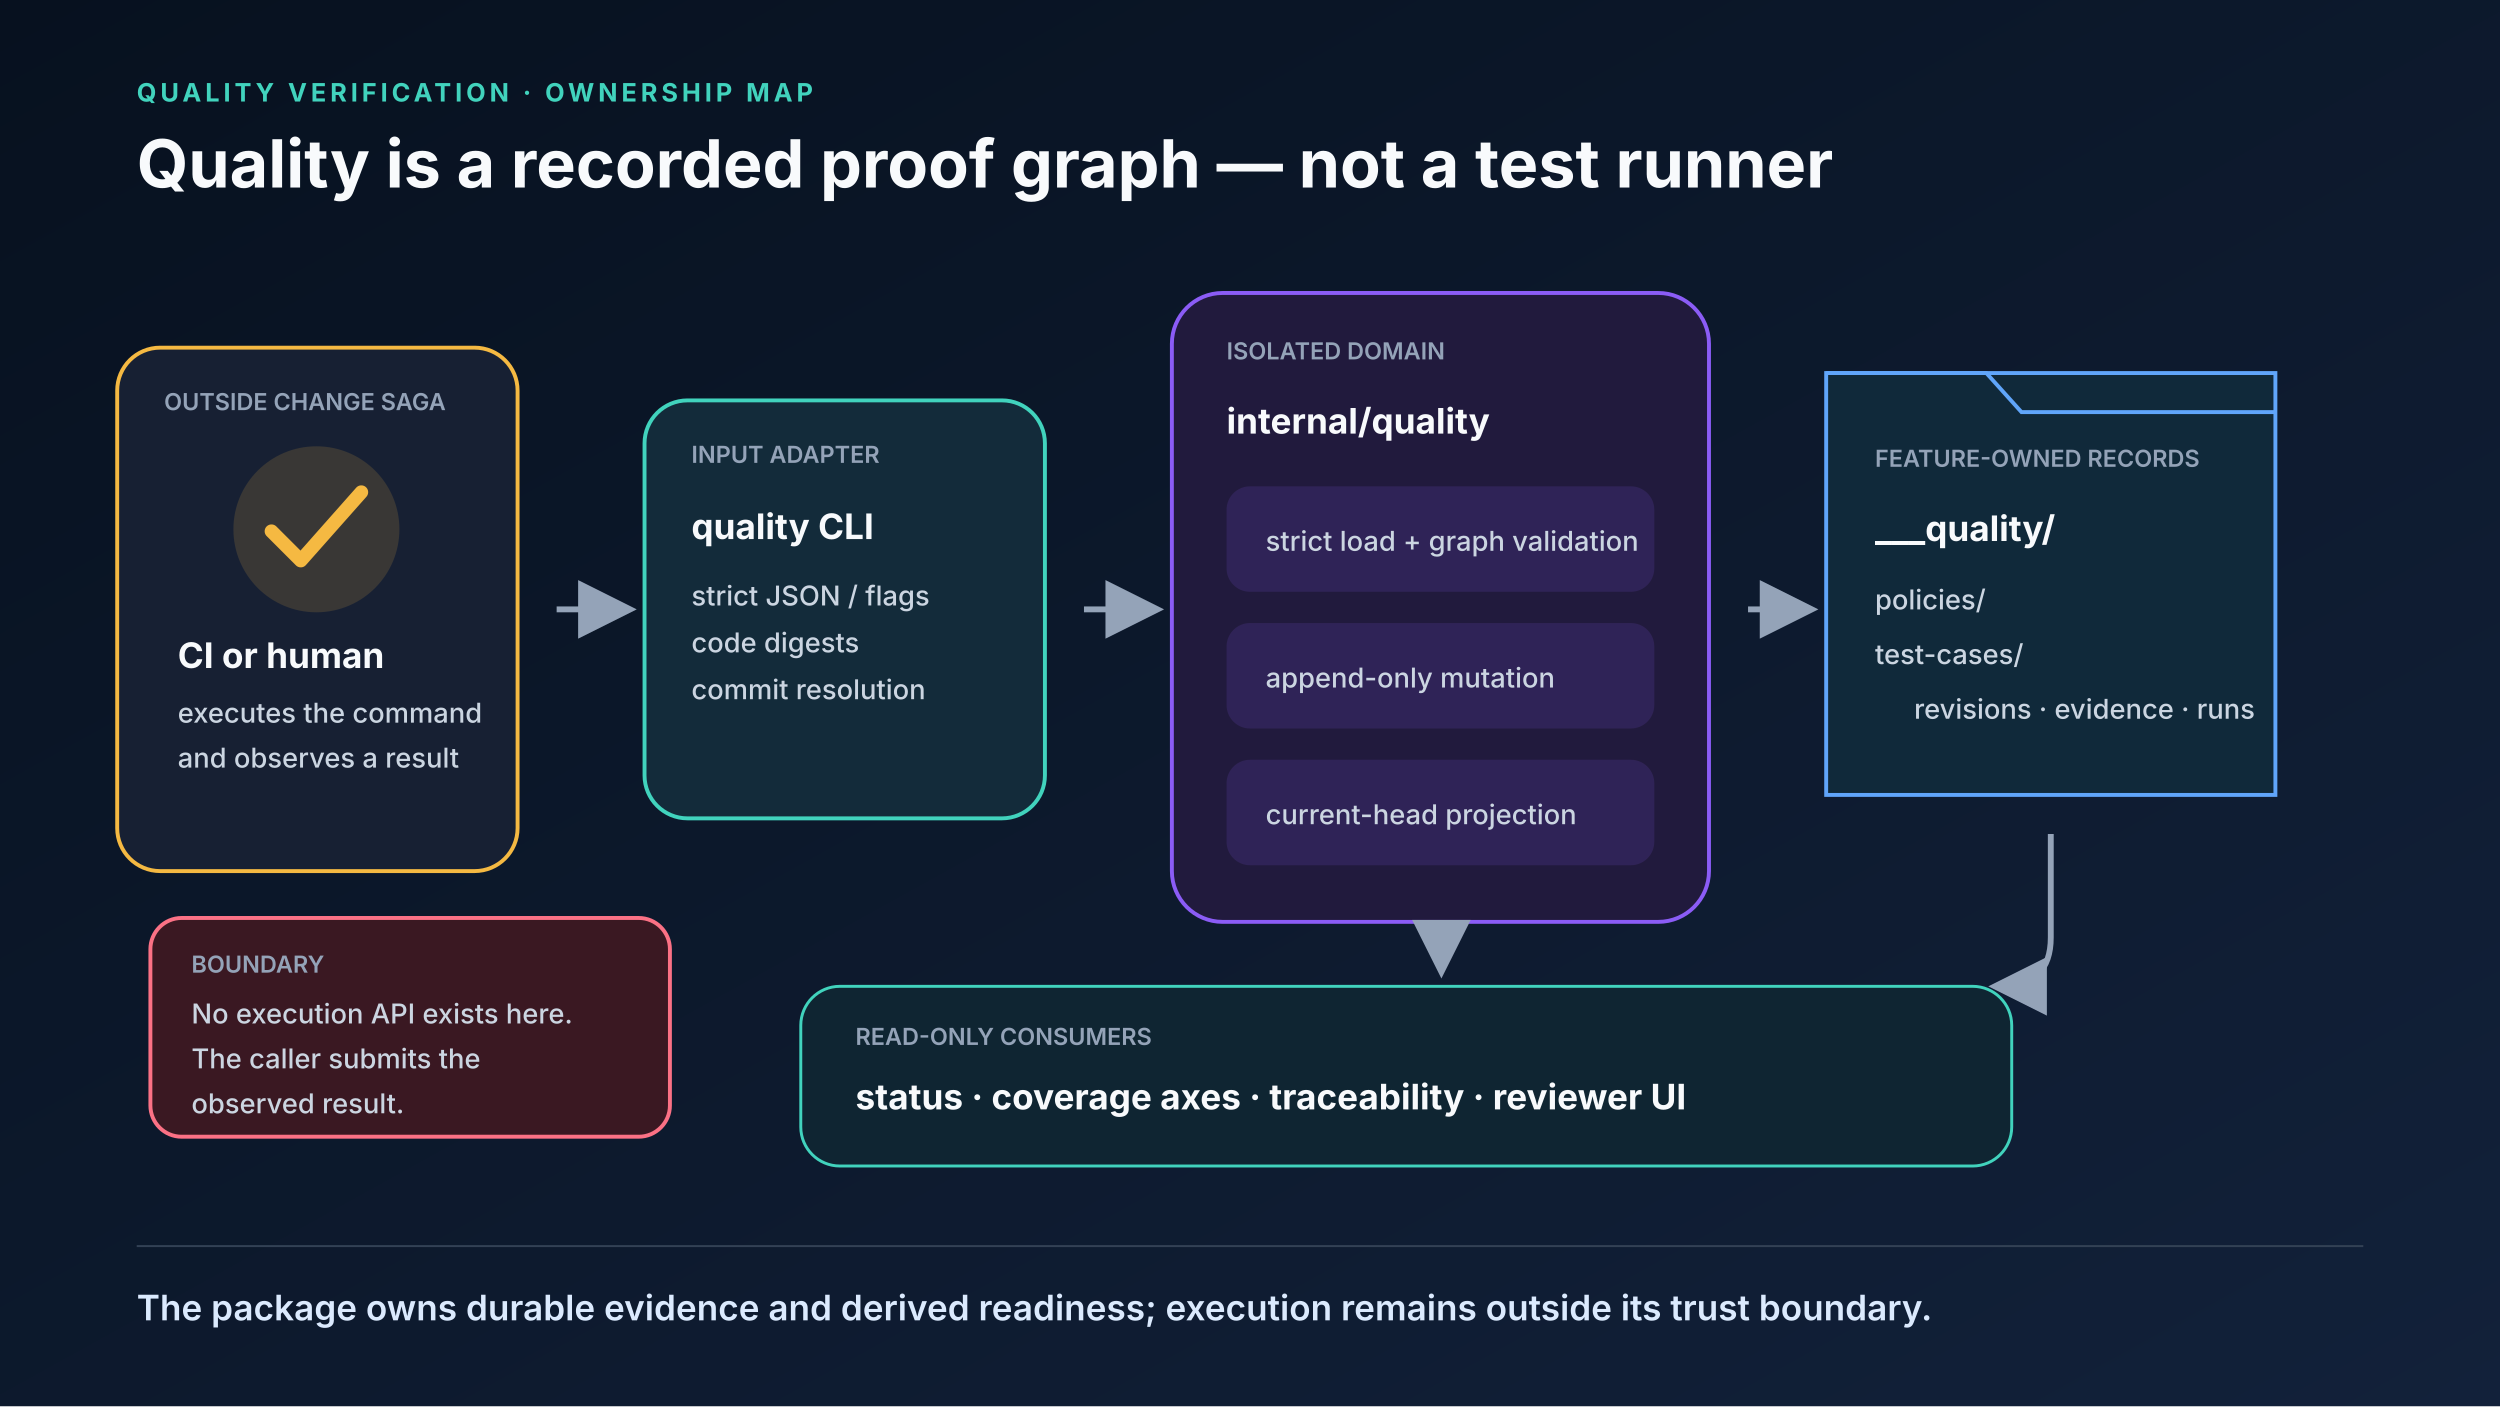
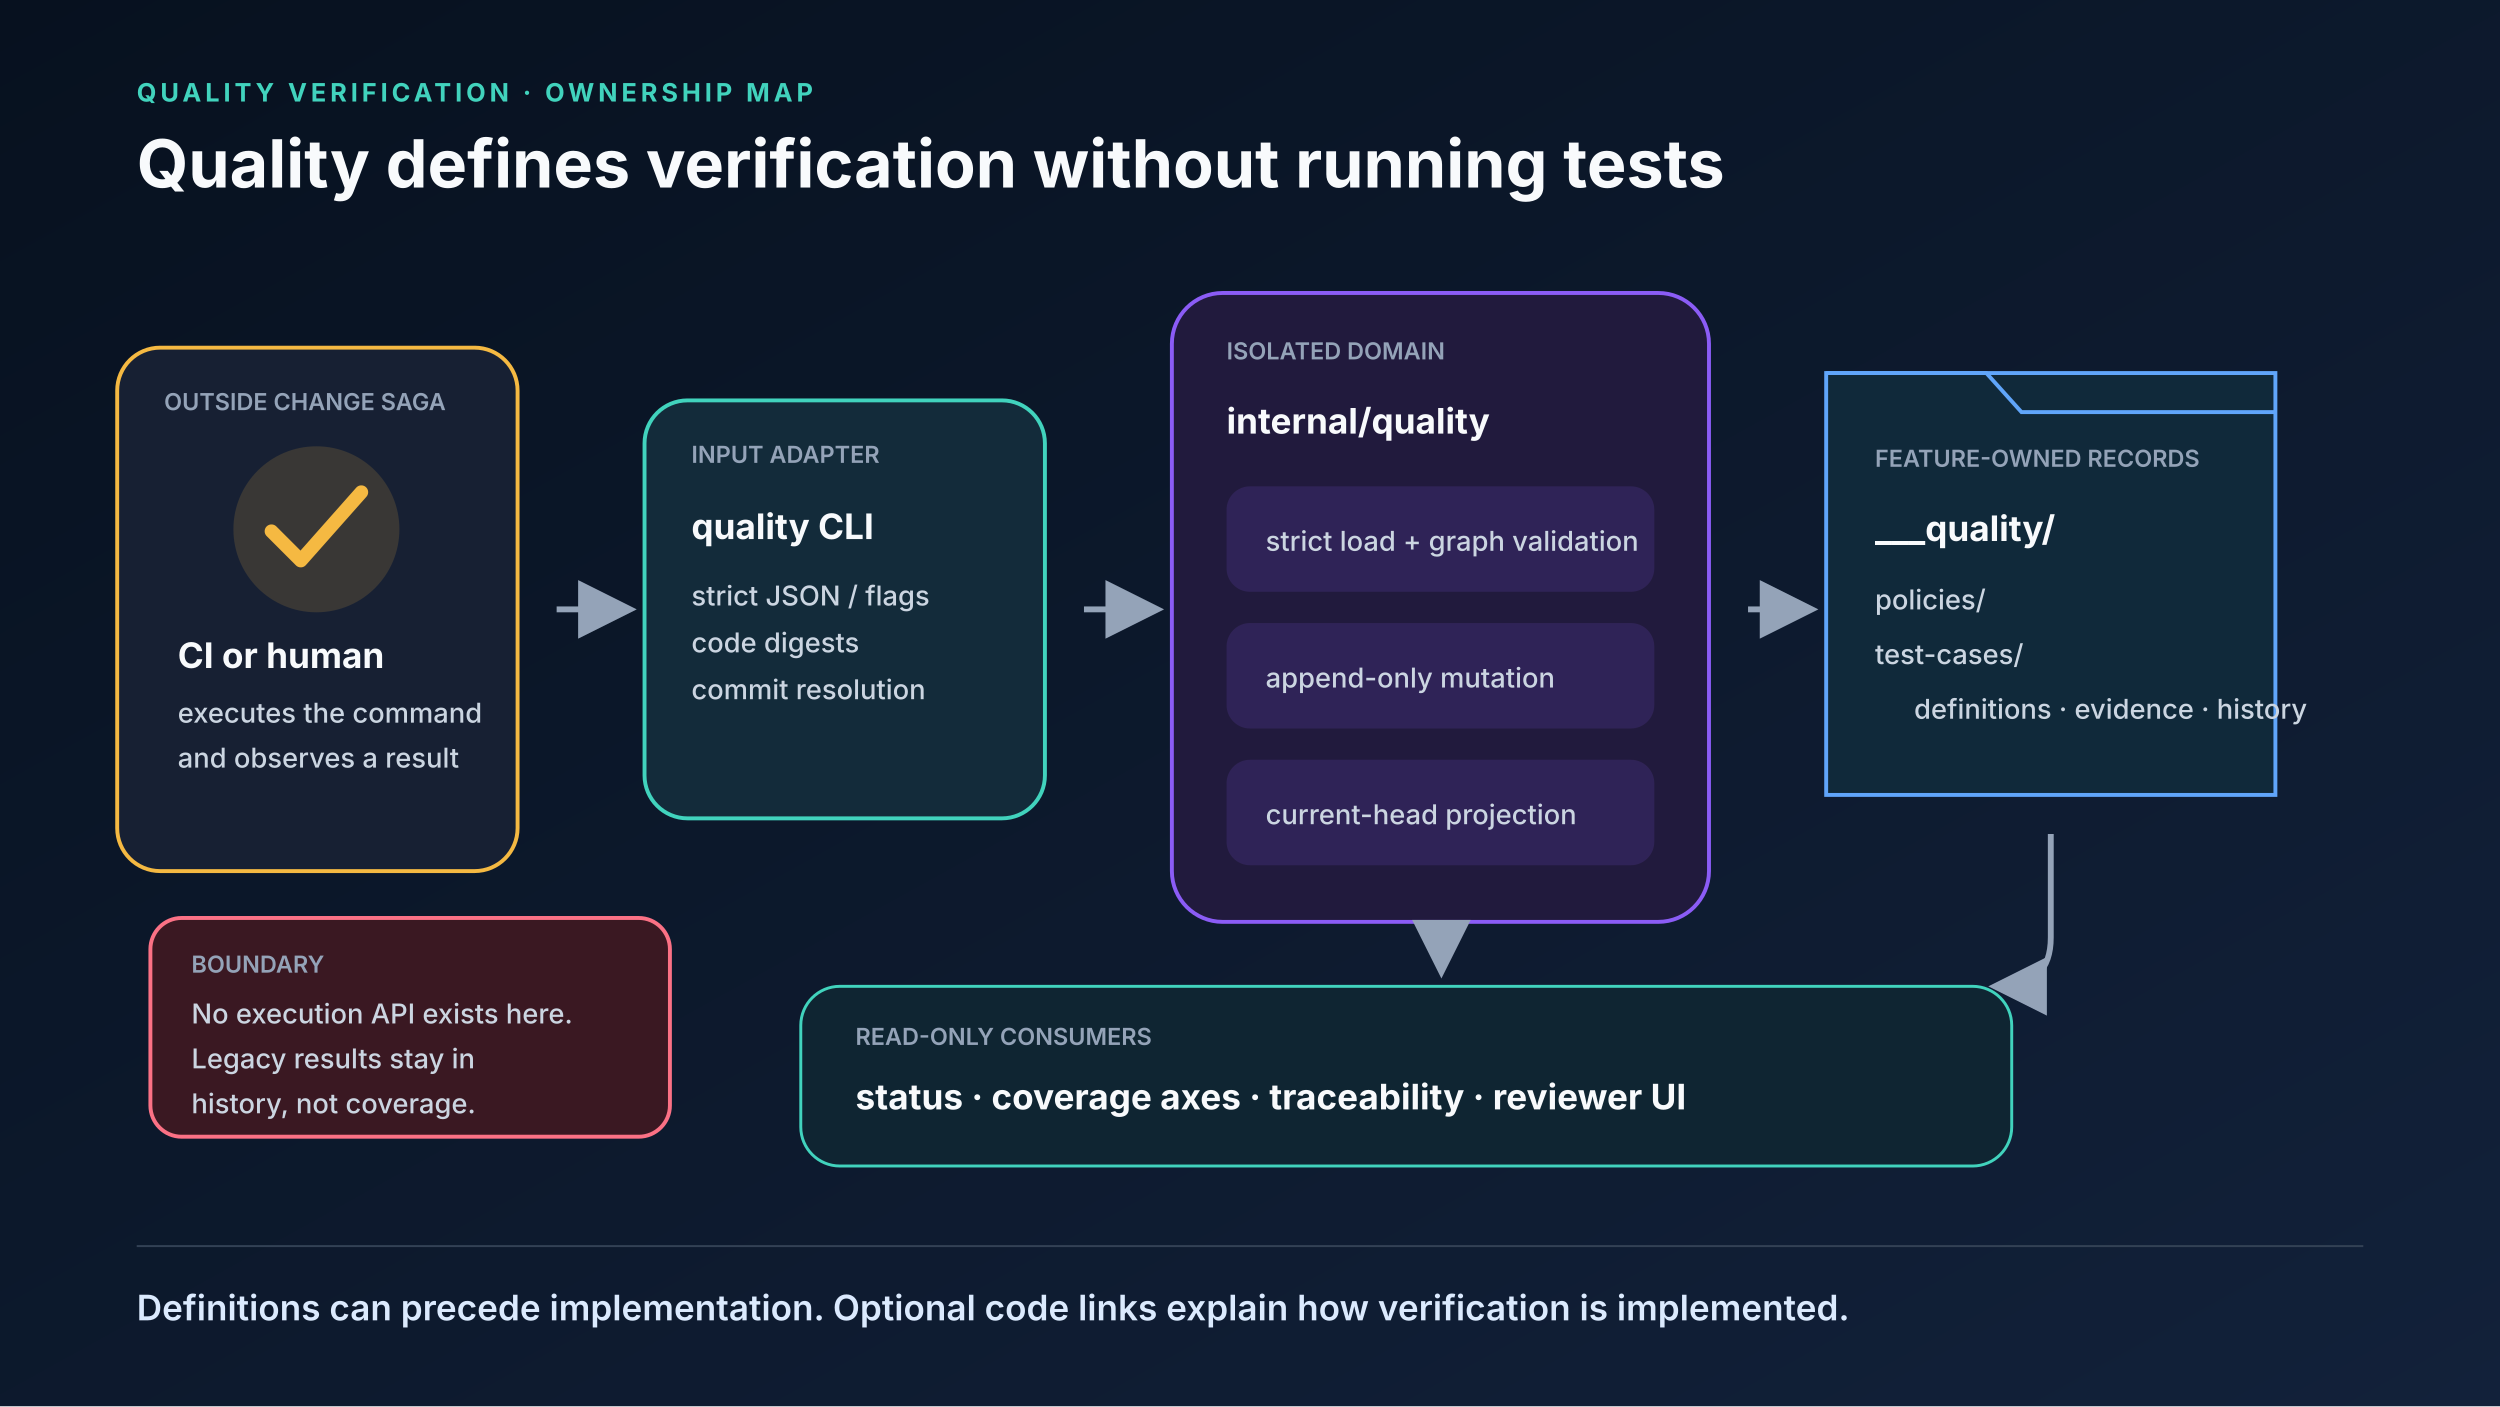
<svg xmlns="http://www.w3.org/2000/svg" width="1280" height="720" viewBox="0 0 1280 720">
  <defs>
    <linearGradient id="bg" x1="0" y1="0" x2="1" y2="1">
      <stop stop-color="#07111f" />
      <stop offset="1" stop-color="#12213a" />
    </linearGradient>
    <marker id="arrow" markerWidth="10" markerHeight="10" refX="8" refY="5" orient="auto">
      <path d="M0,0 L10,5 L0,10 Z" fill="#94a3b8" />
    </marker>
    <style>
      .title{font:700 34px -apple-system,BlinkMacSystemFont,'Segoe UI',sans-serif;fill:#f8fafc}.eyebrow{font:700 13px -apple-system,BlinkMacSystemFont,'Segoe UI',sans-serif;fill:#41d3bd;letter-spacing:2px}.h{font:700 18px -apple-system,BlinkMacSystemFont,'Segoe UI',sans-serif;fill:#f8fafc}.b{font:500 14px -apple-system,BlinkMacSystemFont,'Segoe UI',sans-serif;fill:#cbd5e1}.small{font:600 12px -apple-system,BlinkMacSystemFont,'Segoe UI',sans-serif;fill:#94a3b8}.take{font:600 18px -apple-system,BlinkMacSystemFont,'Segoe UI',sans-serif;fill:#dbeafe}
    </style>
  </defs>
  <rect width="1280" height="720" fill="url(#bg)" />
  <text class="eyebrow" x="70" y="52">QUALITY VERIFICATION · OWNERSHIP MAP</text>
-   <text class="title" x="70" y="96">Quality is a recorded proof graph — not a test runner</text>
+   <text class="title" x="70" y="96">Quality defines verification without running tests</text>
  <g id="external-executor">
    <rect x="60" y="178" width="205" height="268" rx="22" fill="#172033" stroke="#f5b942" stroke-width="2" />
    <text class="small" x="84" y="210">OUTSIDE CHANGE SAGA</text>
    <circle cx="162" cy="271" r="42" fill="#f5b942" opacity=".15" stroke="#f5b942" />
    <path d="M139 272 l15 15 31-35" fill="none" stroke="#f5b942" stroke-width="7" stroke-linecap="round" stroke-linejoin="round" />
    <text class="h" x="91" y="342">CI or human</text>
    <text class="b" x="91" y="370">executes the command</text>
    <text class="b" x="91" y="393">and observes a result</text>
  </g>
  <g id="cli-adapter">
    <rect x="330" y="205" width="205" height="214" rx="22" fill="#132b3a" stroke="#41d3bd" stroke-width="2" />
    <text class="small" x="354" y="237">INPUT ADAPTER</text>
    <text class="h" x="354" y="276">quality CLI</text>
    <text class="b" x="354" y="310">strict JSON / flags</text>
    <text class="b" x="354" y="334">code digests</text>
    <text class="b" x="354" y="358">commit resolution</text>
    <path d="M285 312 H320" stroke="#94a3b8" stroke-width="3" marker-end="url(#arrow)" />
  </g>
  <g id="quality-domain">
    <rect x="600" y="150" width="275" height="322" rx="26" fill="#211a3d" stroke="#8b5cf6" stroke-width="2" />
    <text class="small" x="628" y="184">ISOLATED DOMAIN</text>
    <text class="h" x="628" y="222">internal/quality</text>
    <rect x="628" y="249" width="219" height="54" rx="12" fill="#8b5cf6" opacity=".14" />
    <text class="b" x="648" y="282">strict load + graph validation</text>
    <rect x="628" y="319" width="219" height="54" rx="12" fill="#8b5cf6" opacity=".14" />
    <text class="b" x="648" y="352">append-only mutation</text>
    <rect x="628" y="389" width="219" height="54" rx="12" fill="#8b5cf6" opacity=".14" />
    <text class="b" x="648" y="422">current-head projection</text>
    <path d="M555 312 H590" stroke="#94a3b8" stroke-width="3" marker-end="url(#arrow)" />
  </g>
  <g id="feature-storage">
    <path d="M935 191 h230 v216 h-230 z" fill="#10293a" stroke="#60a5fa" stroke-width="2" />
    <path d="M935 191 h82 l18 20 h130" fill="none" stroke="#60a5fa" stroke-width="2" />
    <text class="small" x="960" y="239">FEATURE-OWNED RECORDS</text>
    <text class="h" x="960" y="277">___quality/</text>
    <text class="b" x="960" y="312">policies/</text>
    <text class="b" x="960" y="340">test-cases/</text>
-     <text class="b" x="980" y="368">revisions · evidence · runs</text>
+     <text class="b" x="980" y="368">definitions · evidence · history</text>
    <path d="M895 312 H925" stroke="#94a3b8" stroke-width="3" marker-end="url(#arrow)" />
  </g>
  <g id="readiness-consumers">
    <rect x="410" y="505" width="620" height="92" rx="20" fill="#0f2532" stroke="#41d3bd" stroke-width="1.5" />
    <text class="small" x="438" y="535">READ-ONLY CONSUMERS</text>
    <text class="h" x="438" y="568">status · coverage axes · traceability · reviewer UI</text>
    <path d="M738 482 V495" stroke="#94a3b8" stroke-width="3" marker-end="url(#arrow)" />
    <path d="M1050 427 V480 Q1050 505 1024 505" fill="none" stroke="#94a3b8" stroke-width="3" marker-end="url(#arrow)" />
  </g>
  <g id="executor-gap">
    <rect x="77" y="470" width="266" height="112" rx="16" fill="#3a1822" stroke="#fb7185" stroke-width="2" />
    <text class="small" x="98" y="498" fill="#fb7185">BOUNDARY</text>
    <text class="b" x="98" y="524">No execution API exists here.</text>
-     <text class="b" x="98" y="547">The caller submits the</text>
-     <text class="b" x="98" y="570">observed result.</text>
+     <text class="b" x="98" y="547">Legacy results stay in</text>
+     <text class="b" x="98" y="570">history, not coverage.</text>
  </g>
  <line x1="70" y1="638" x2="1210" y2="638" stroke="#334155" />
-   <text class="take" x="70" y="676">The package owns durable evidence and derived readiness; execution remains outside its trust boundary.</text>
+   <text class="take" x="70" y="676">Definitions can precede implementation. Optional code links explain how verification is implemented.</text>
</svg>
